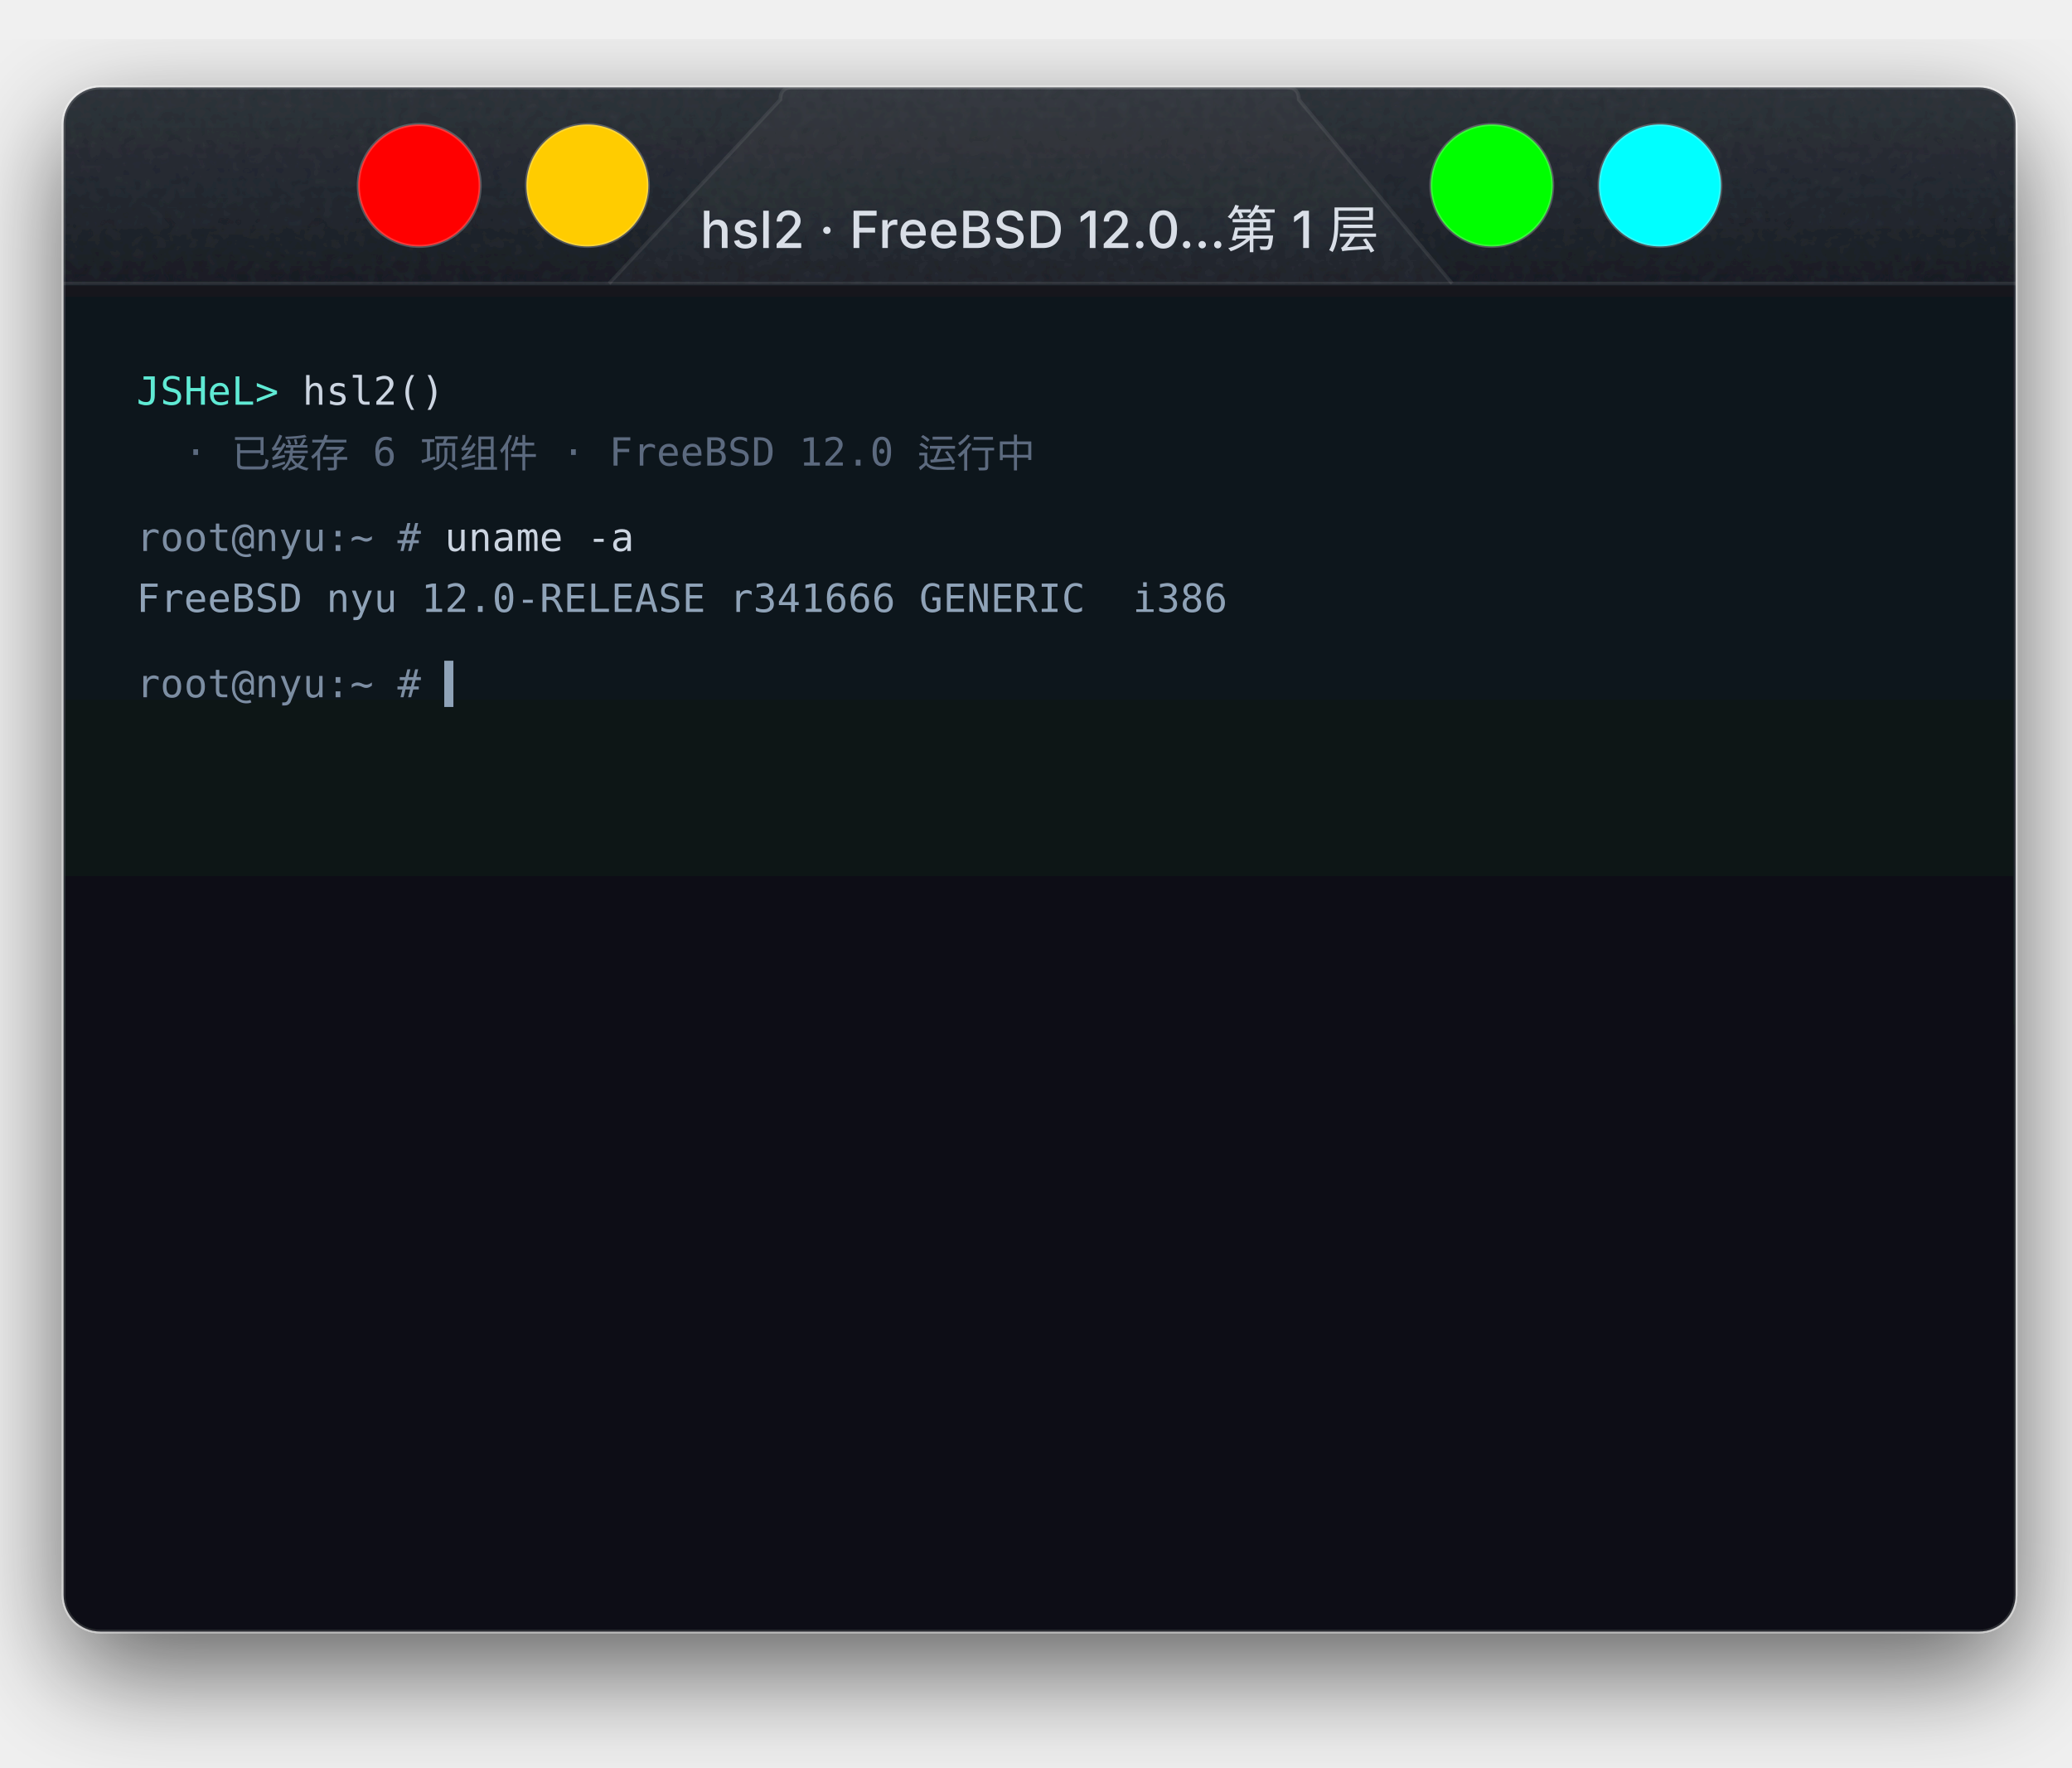
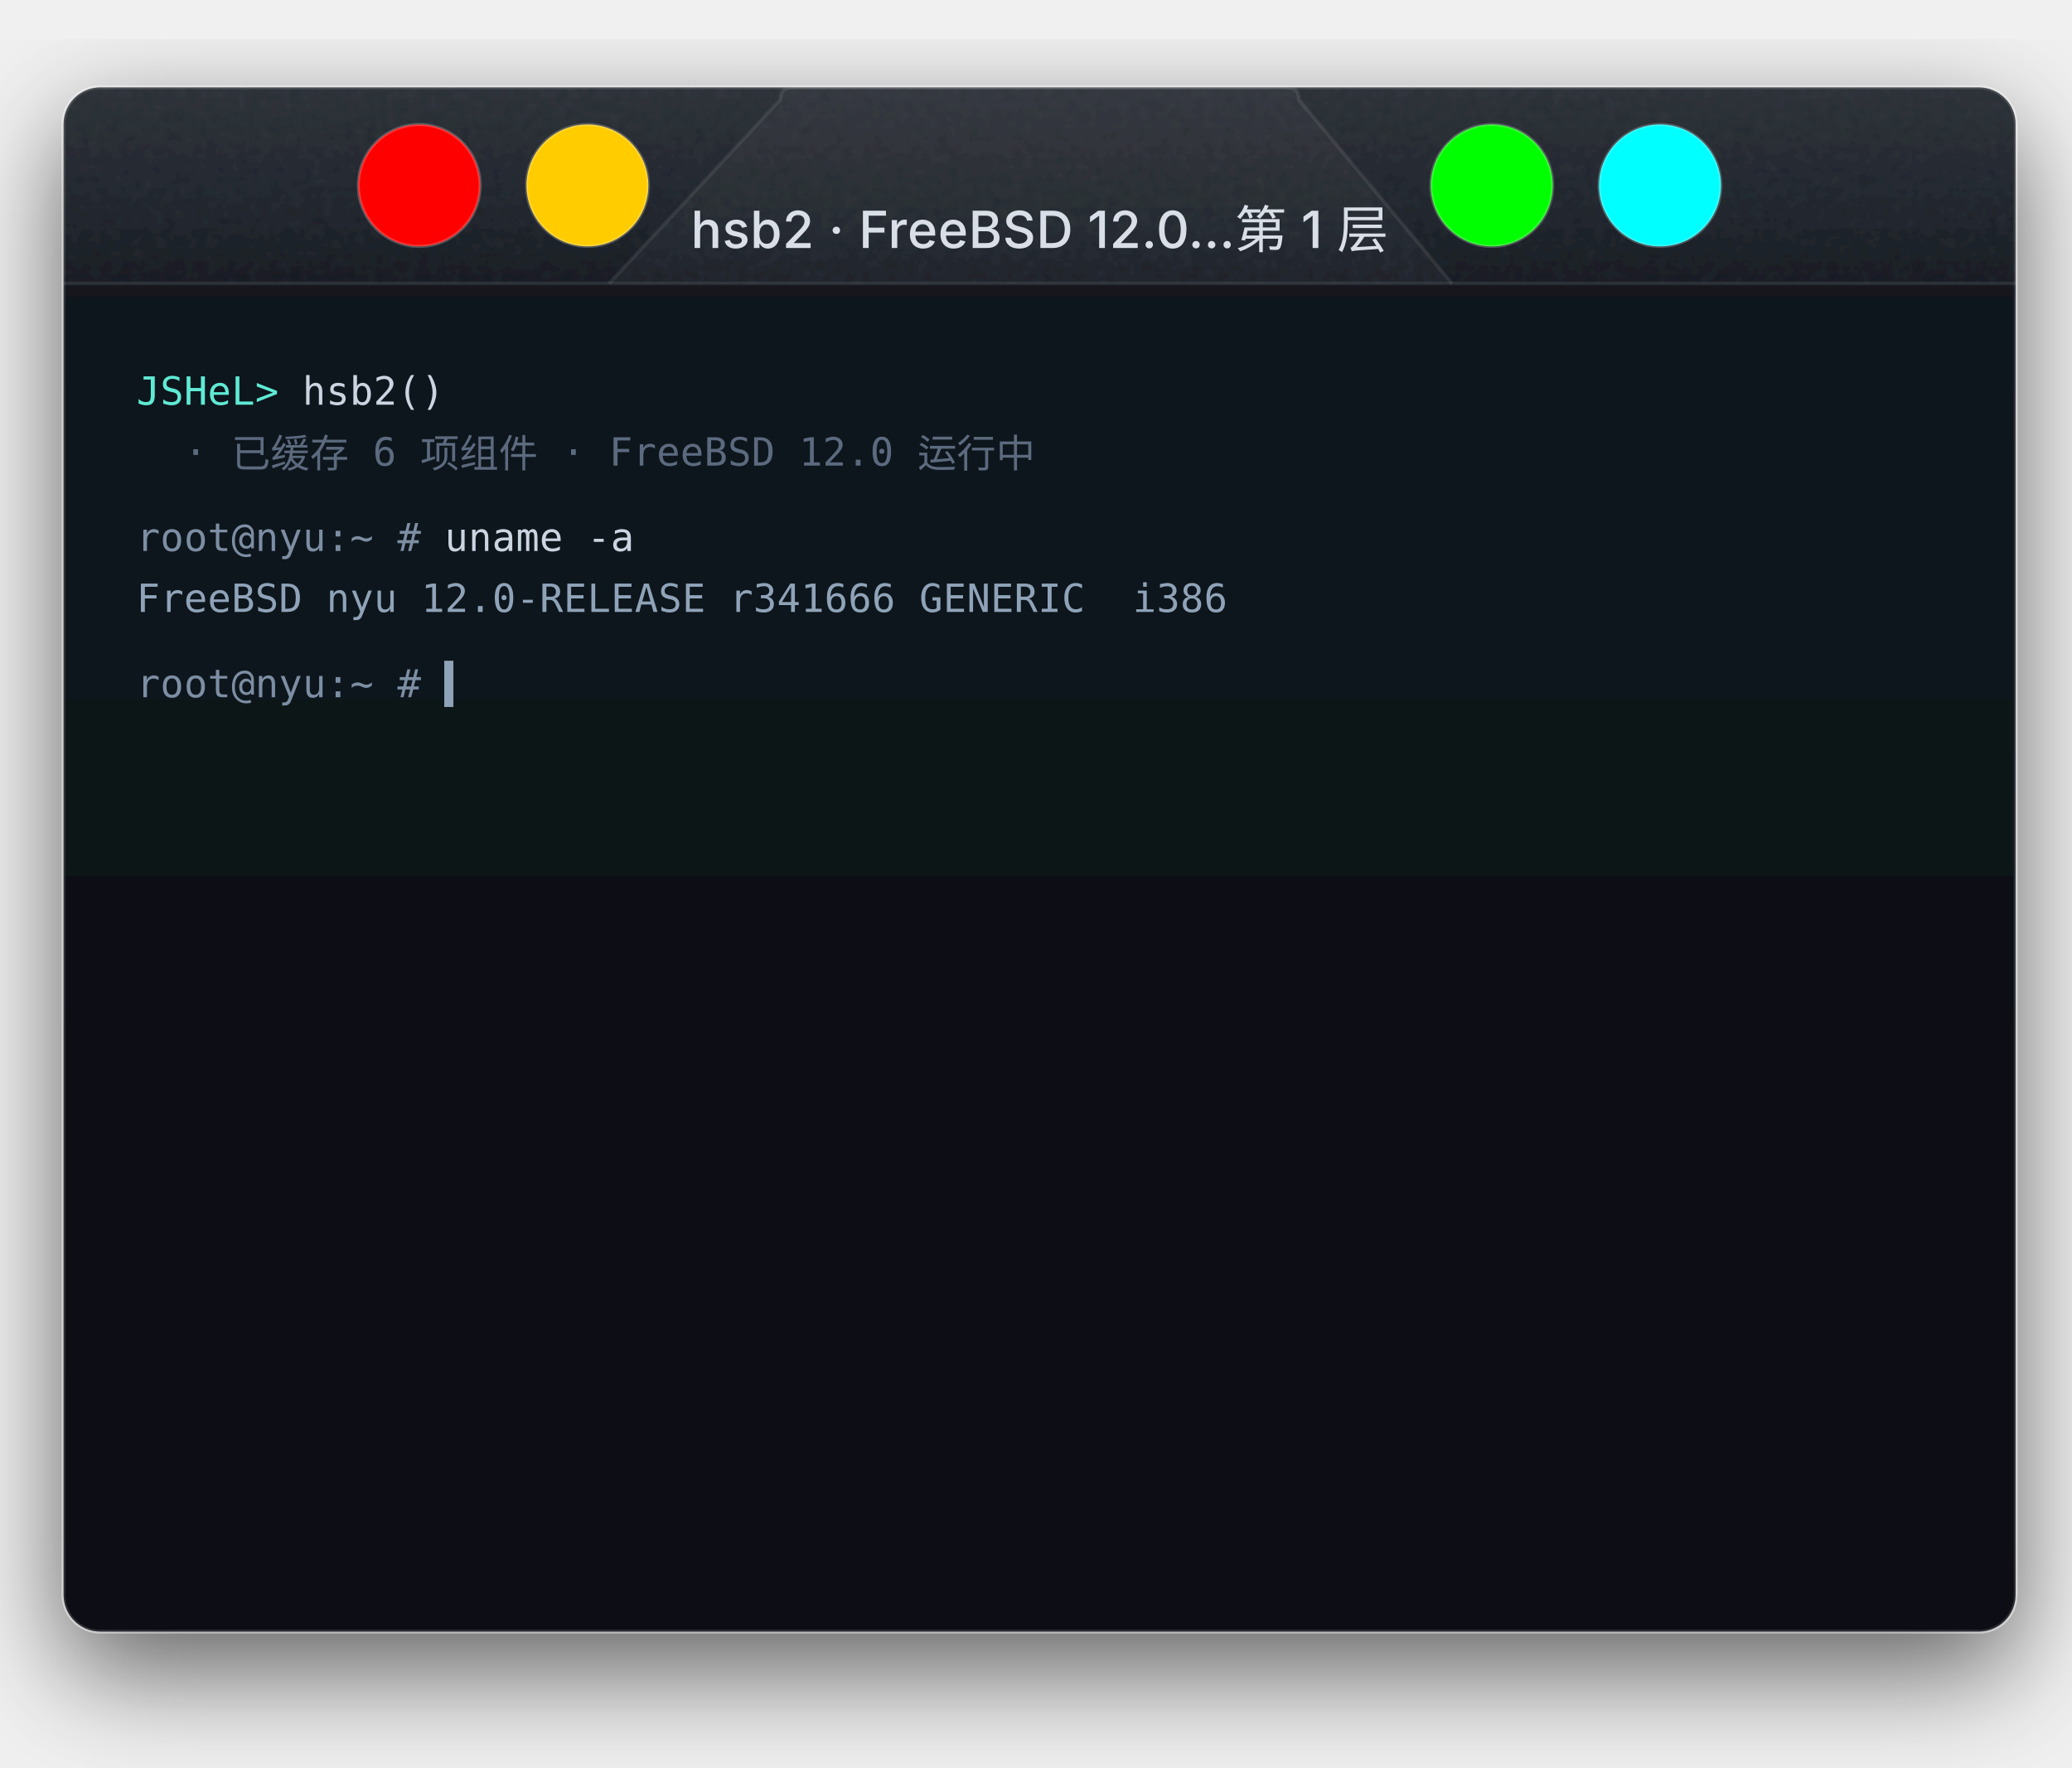
<svg xmlns="http://www.w3.org/2000/svg" width="680" height="580" viewBox="24 57 170 145" fill="none" role="img" aria-labelledby="t d">
  <defs>
    <linearGradient id="screen" x1="0" y1="0" x2="0" y2="1">
      <stop offset="0" stop-color="#131820" />
      <stop offset=".55" stop-color="#0d1117" />
      <stop offset="1" stop-color="#0a0d12" />
    </linearGradient>
    <linearGradient id="frost" x1="0" y1="0" x2="0" y2="1">
      <stop offset="0" stop-color="#ffffff" stop-opacity=".10" />
      <stop offset=".72" stop-color="#ffffff" stop-opacity=".045" />
      <stop offset="1" stop-color="#ffffff" stop-opacity=".012" />
    </linearGradient>
    <filter id="grain" x="0" y="0" width="100%" height="100%">
      <feTurbulence type="fractalNoise" baseFrequency="1.15" numOctaves="2" seed="7" result="n" />
      <feColorMatrix type="saturate" values="0" />
      <feComponentTransfer>
        <feFuncA type="linear" slope=".055" />
      </feComponentTransfer>
    </filter>
    <filter id="cast" x="-12%" y="-8%" width="124%" height="126%">
      <feDropShadow dx="0" dy="3.2" stdDeviation="4.5" flood-color="#000" flood-opacity=".6" />
    </filter>
    <clipPath id="clipAll">
      <rect x="29.219" y="64.171" width="160.151" height="126.678" rx="3" />
    </clipPath>
  </defs>
  <g filter="url(#cast)">
    <rect x="29.219" y="64.171" width="160.151" height="126.678" rx="3" fill="url(#screen)" />
    <g clip-path="url(#clipAll)">
      <rect x="29.219" y="64.171" width="160.151" height="16.089" fill="url(#frost)" />
      <rect x="29.219" y="64.171" width="160.151" height="16.089" filter="url(#grain)" />
      <path d="M 73.973 80.260 L 88.027 65.171 Q 88.027 64.171 89.027 64.171 L 129.562 64.171 Q 130.562 64.171 130.562 65.171 L 143.137 80.260 Z" fill="#ffffff" fill-opacity=".035" />
      <path d="M 73.973 80.260 L 88.027 65.171 Q 88.027 64.171 89.027 64.171 H 129.562 Q 130.562 64.171 130.562 65.171 L 143.137 80.260" fill="none" stroke="#ffffff" stroke-opacity=".08" stroke-width=".3" />
      <path d="M 29.219 80.260 H 189.370" stroke="#ffffff" stroke-opacity=".09" stroke-width=".3" />
    </g>
    <g clip-path="url(#clipAll)">
      <g font-family="ui-monospace, SFMono-Regular, Menlo, Consolas, monospace" font-size="3.2" letter-spacing=".02" xml:space="preserve">
-         <text x="35.2" y="90.2" fill="#5eead4">JSHeL&gt; <tspan fill="#cbd5e1">hsl2()</tspan>
+         <text x="35.2" y="90.2" fill="#5eead4">JSHeL&gt; <tspan fill="#cbd5e1">hsb2()</tspan>
        </text>
        <text x="35.2" y="95.2" fill="#5b6b7f">  · 已缓存 6 项组件 · FreeBSD 12.0 运行中</text>
        <text x="35.2" y="102.2" fill="#7c8ea3">root@nyu:~ # <tspan fill="#cbd5e1">uname -a</tspan>
        </text>
        <text x="35.2" y="107.2" fill="#8fa3b8">FreeBSD nyu 12.0-RELEASE r341666 GENERIC  i386</text>
        <text x="35.2" y="114.2" fill="#7c8ea3">root@nyu:~ # <tspan fill="#8fa3b8">▍</tspan>
        </text>
      </g>
    </g>
    <rect x="29.219" y="64.171" width="160.151" height="126.678" rx="3" stroke="#ffffff" stroke-opacity=".13" stroke-width=".3" />
  </g>
  <g>
    <circle cx="58.395" cy="72.216" r="5" fill="#ff0000" stroke="#ffffff" stroke-opacity=".22" stroke-width=".25" />
    <circle cx="72.195" cy="72.216" r="5" fill="#ffcc00" stroke="#ffffff" stroke-opacity=".22" stroke-width=".25" />
    <circle cx="146.395" cy="72.216" r="5" fill="#00ff00" stroke="#ffffff" stroke-opacity=".22" stroke-width=".25" />
    <circle cx="160.195" cy="72.216" r="5" fill="#00ffff" stroke="#ffffff" stroke-opacity=".22" stroke-width=".25" />
  </g>
-   <text x="109.295" y="77.35" text-anchor="middle" font-family="-apple-system, BlinkMacSystemFont, 'Segoe UI', 'Noto Sans SC', sans-serif" font-size="4.2" font-weight="500" letter-spacing=".04" fill="#e8eef6" fill-opacity=".92">hsl2 · FreeBSD 12.0…第 1 层</text>
+   <text x="109.295" y="77.35" text-anchor="middle" font-family="-apple-system, BlinkMacSystemFont, 'Segoe UI', 'Noto Sans SC', sans-serif" font-size="4.2" font-weight="500" letter-spacing=".04" fill="#e8eef6" fill-opacity=".92">hsb2 · FreeBSD 12.0…第 1 层</text>
</svg>
